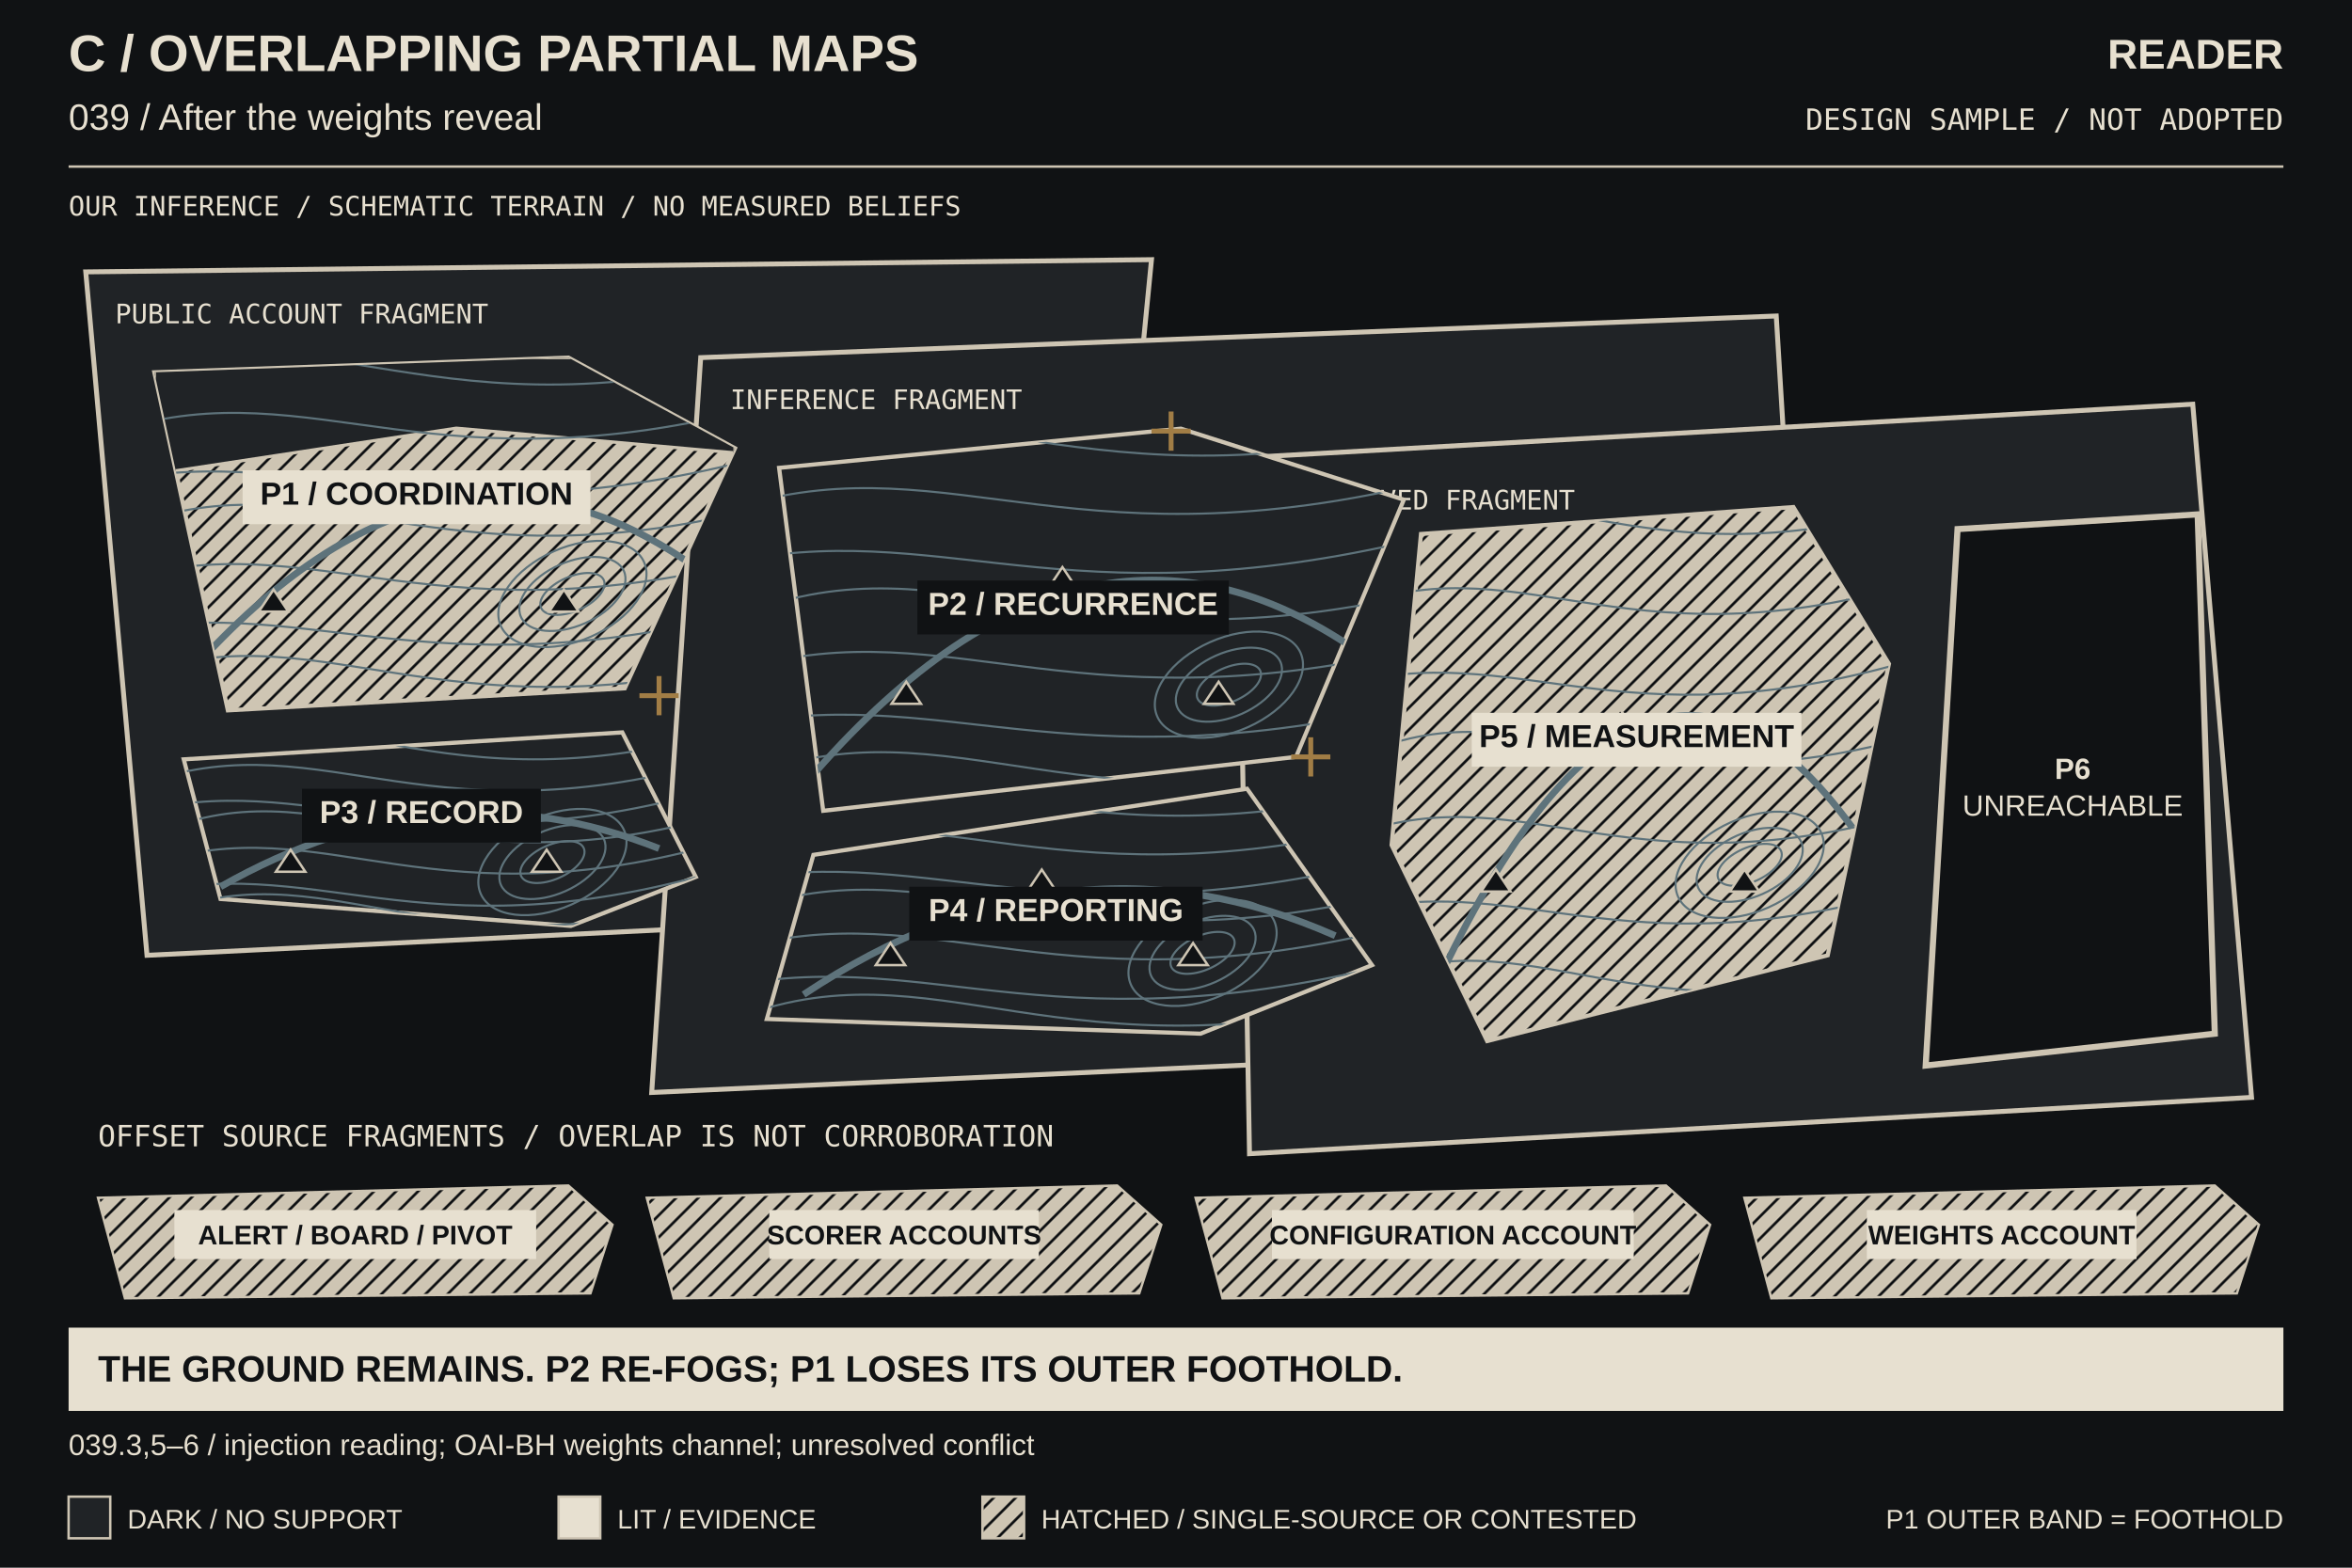
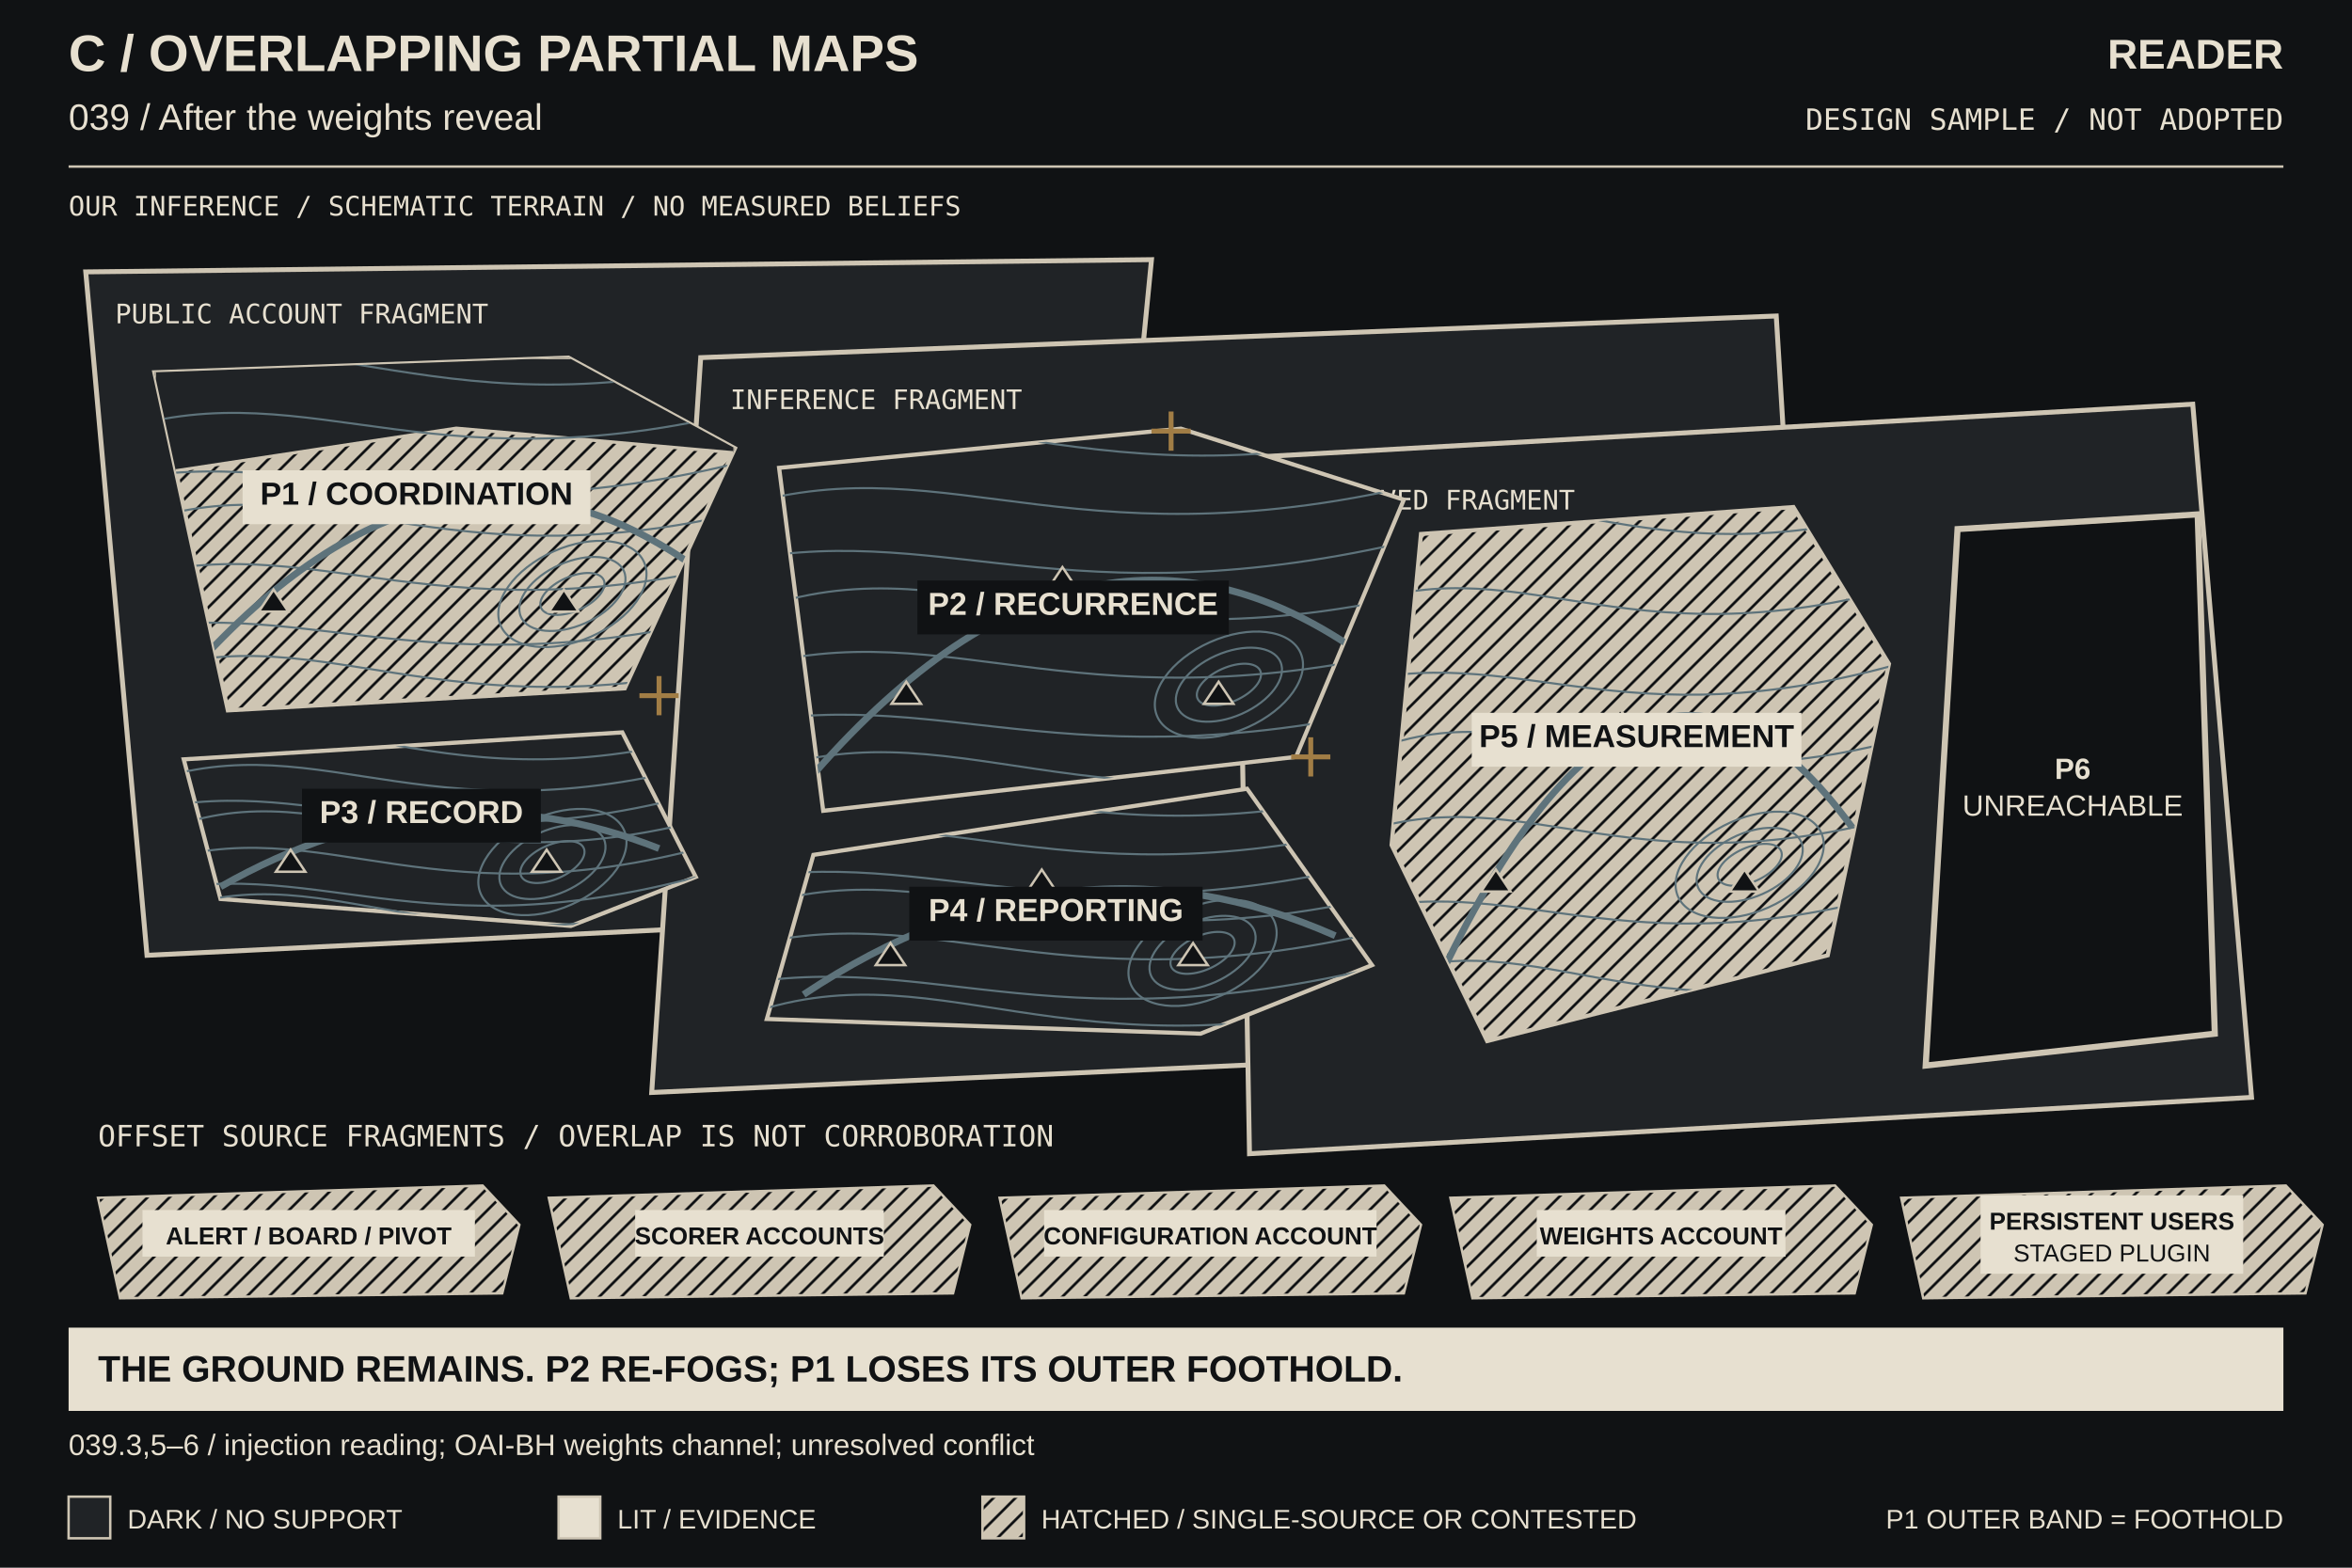
<svg xmlns="http://www.w3.org/2000/svg" width="960" height="640" viewBox="0 0 960 640" role="img" aria-labelledby="c-039-after-reader-title c-039-after-reader-desc" data-sample-id="c-039-after-reader">
  <defs>
    <pattern id="c-039-after-reader-hatch" patternUnits="userSpaceOnUse" width="9" height="9">
      <rect width="9" height="9" fill="#CEC5B3" />
      <path d="M-2,2 L2,-2 M0,9 L9,0 M7,11 L11,7" stroke="#101214" stroke-width="1.1" />
    </pattern>
  </defs>
  <rect x="0" y="0" width="960" height="640" fill="#101214" stroke="none" />
  <text x="28" y="29" font-family="Arial, Helvetica, sans-serif" font-size="21" font-weight="bold" fill="#E7E0D0" text-anchor="start">C / OVERLAPPING PARTIAL MAPS</text>
  <text x="932" y="28" font-family="Arial, Helvetica, sans-serif" font-size="17" font-weight="bold" fill="#E7E0D0" text-anchor="end">READER</text>
  <text x="28" y="53" font-family="Arial, Helvetica, sans-serif" font-size="15" font-weight="normal" fill="#E7E0D0" text-anchor="start">039 / After the weights reveal</text>
  <text x="932" y="53" font-family="monospace" font-size="12" font-weight="normal" fill="#E7E0D0" text-anchor="end">DESIGN SAMPLE / NOT ADOPTED</text>
  <path d="M28,68 L932,68" fill="none" stroke="#CEC5B3" stroke-width="1" />
  <text x="28" y="88" font-family="monospace" font-size="11" font-weight="normal" fill="#E7E0D0" text-anchor="start">OUR INFERENCE / SCHEMATIC TERRAIN / NO MEASURED BELIEFS</text>
  <g data-layer="map">
    <path data-terrain="sheet-0" d="M 35.00,111.00 L 470.00,106.00 L 444.00,371.00 L 60.00,390.00 Z" fill="#202326" stroke="#CEC5B3" stroke-width="2" />
    <text x="47" y="132" font-family="monospace" font-size="11" font-weight="normal" fill="#E7E0D0" text-anchor="start">PUBLIC ACCOUNT FRAGMENT</text>
    <path data-terrain="sheet-1" d="M 286.00,146.00 L 725.00,129.00 L 743.00,424.00 L 266.00,446.00 Z" fill="#202326" stroke="#CEC5B3" stroke-width="2" />
    <text x="298" y="167" font-family="monospace" font-size="11" font-weight="normal" fill="#E7E0D0" text-anchor="start">INFERENCE FRAGMENT</text>
    <path data-terrain="sheet-2" d="M 505.00,187.00 L 895.00,165.00 L 919.00,448.00 L 510.00,471.00 Z" fill="#202326" stroke="#CEC5B3" stroke-width="2" />
    <text x="517" y="208" font-family="monospace" font-size="11" font-weight="normal" fill="#E7E0D0" text-anchor="start">UNRESOLVED FRAGMENT</text>
    <g data-region="P1" data-state="hatched">
      <defs>
        <clipPath id="c-039-after-reader-P1-clip">
          <path d="M 63.00,152.00 L 232.00,146.00 L 300.00,183.00 L 255.00,281.00 L 93.00,290.00 Z" />
        </clipPath>
      </defs>
      <path data-terrain="P1" d="M 63.00,152.00 L 232.00,146.00 L 300.00,183.00 L 255.00,281.00 L 93.00,290.00 Z" fill="url(#c-039-after-reader-hatch)" stroke="#CEC5B3" stroke-width="1.7" />
      <g clip-path="url(#c-039-after-reader-P1-clip)">
        <path data-region="P1-foothold" data-state="dark" data-terrain="P1-foothold" d="M 63.00,146.00 L 300.00,146.00 L 300.00,184.88 L 186.24,174.80 L 63.00,193.52 Z" fill="#202326" stroke="#CEC5B3" stroke-width="1.3" />
        <g data-layer="retained-terrain" fill="none" stroke="#5E737B" stroke-width="0.85">
          <path d="M48.00,155.00 C129.36,121.00 176.76,183.00 320.00,143.00" />
          <path d="M48.00,175.57 C129.36,150.57 176.76,203.57 320.00,163.57" />
          <path d="M48.00,196.14 C129.36,180.14 176.76,224.14 320.00,184.14" />
          <path d="M48.00,216.71 C129.36,182.71 176.76,244.71 320.00,204.71" />
          <path d="M48.00,237.29 C129.36,212.29 176.76,265.29 320.00,225.29" />
          <path d="M48.00,257.86 C129.36,241.86 176.76,285.86 320.00,245.86" />
          <path d="M48.00,278.43 C129.36,244.43 176.76,306.43 320.00,266.43" />
          <path d="M48.00,299.00 C129.36,274.00 176.76,327.00 320.00,287.00" />
          <ellipse cx="233.64" cy="242.48" rx="14" ry="7" transform="rotate(-24 233.64 242.48)" />
          <ellipse cx="233.64" cy="242.48" rx="23" ry="13" transform="rotate(-24 233.64 242.48)" />
          <ellipse cx="233.64" cy="242.48" rx="32" ry="19" transform="rotate(-24 233.64 242.48)" />
        </g>
        <path data-layer="retained-terrain" d="M78.00,274.00 Q181.50,158.00 285.00,232.40" fill="none" stroke="#5E737B" stroke-width="2.8" />
        <path data-layer="retained-terrain" d="M105.66,249.68 l6,-9 l6,9 Z" fill="#101214" stroke="#CEC5B3" />
        <path data-layer="retained-terrain" d="M164.91,206.48 l6,-9 l6,9 Z" fill="#101214" stroke="#CEC5B3" />
        <path data-layer="retained-terrain" d="M224.16,249.68 l6,-9 l6,9 Z" fill="#101214" stroke="#CEC5B3" />
      </g>
      <rect x="99.02" y="192" width="141.97" height="22" fill="#E7E0D0" stroke="none" />
      <text x="170" y="206" font-family="Arial, Helvetica, sans-serif" font-size="13" font-weight="bold" fill="#101214" text-anchor="middle">P1 / COORDINATION</text>
    </g>
    <g data-region="P2" data-state="dark">
      <defs>
        <clipPath id="c-039-after-reader-P2-clip">
          <path d="M 318.00,191.00 L 482.00,175.00 L 573.00,204.00 L 529.00,309.00 L 336.00,331.00 Z" />
        </clipPath>
      </defs>
      <path data-terrain="P2" d="M 318.00,191.00 L 482.00,175.00 L 573.00,204.00 L 529.00,309.00 L 336.00,331.00 Z" fill="#202326" stroke="#CEC5B3" stroke-width="1.7" />
      <g clip-path="url(#c-039-after-reader-P2-clip)">
        <g data-layer="retained-terrain" fill="none" stroke="#5E737B" stroke-width="0.85">
          <path d="M303.00,184.00 C389.40,150.00 440.40,212.00 593.00,172.00" />
          <path d="M303.00,206.29 C389.40,181.29 440.40,234.29 593.00,194.29" />
          <path d="M303.00,228.57 C389.40,212.57 440.40,256.57 593.00,216.57" />
          <path d="M303.00,250.86 C389.40,216.86 440.40,278.86 593.00,238.86" />
          <path d="M303.00,273.14 C389.40,248.14 440.40,301.14 593.00,261.14" />
          <path d="M303.00,295.43 C389.40,279.43 440.40,323.43 593.00,283.43" />
          <path d="M303.00,317.71 C389.40,283.71 440.40,345.71 593.00,305.71" />
          <path d="M303.00,340.00 C389.40,315.00 440.40,368.00 593.00,328.00" />
          <ellipse cx="501.60" cy="279.52" rx="14" ry="7" transform="rotate(-24 501.60 279.52)" />
          <ellipse cx="501.60" cy="279.52" rx="23" ry="13" transform="rotate(-24 501.60 279.52)" />
          <ellipse cx="501.60" cy="279.52" rx="32" ry="19" transform="rotate(-24 501.60 279.52)" />
        </g>
        <path data-layer="retained-terrain" d="M333.00,315.00 Q445.50,187.00 558.00,268.60" fill="none" stroke="#5E737B" stroke-width="2.8" />
        <path data-layer="retained-terrain" d="M363.90,287.32 l6,-9 l6,9 Z" fill="#101214" stroke="#CEC5B3" />
        <path data-layer="retained-terrain" d="M427.65,240.52 l6,-9 l6,9 Z" fill="#101214" stroke="#CEC5B3" />
        <path data-layer="retained-terrain" d="M491.40,287.32 l6,-9 l6,9 Z" fill="#101214" stroke="#CEC5B3" />
      </g>
      <rect x="374.43" y="237" width="127.15" height="22" fill="#101214" stroke="none" />
      <text x="438" y="251" font-family="Arial, Helvetica, sans-serif" font-size="13" font-weight="bold" fill="#E7E0D0" text-anchor="middle">P2 / RECURRENCE</text>
    </g>
    <g data-region="P3" data-state="dark">
      <defs>
        <clipPath id="c-039-after-reader-P3-clip">
          <path d="M 75.00,310.00 L 254.00,299.00 L 284.00,358.00 L 233.00,378.00 L 90.00,367.00 Z" />
        </clipPath>
      </defs>
      <path data-terrain="P3" d="M 75.00,310.00 L 254.00,299.00 L 284.00,358.00 L 233.00,378.00 L 90.00,367.00 Z" fill="#202326" stroke="#CEC5B3" stroke-width="1.7" />
      <g clip-path="url(#c-039-after-reader-P3-clip)">
        <g data-layer="retained-terrain" fill="none" stroke="#5E737B" stroke-width="0.85">
          <path d="M60.00,308.00 C133.52,274.00 175.32,336.00 304.00,296.00" />
          <path d="M60.00,319.29 C133.52,294.29 175.32,347.29 304.00,307.29" />
          <path d="M60.00,330.57 C133.52,314.57 175.32,358.57 304.00,318.57" />
          <path d="M60.00,341.86 C133.52,307.86 175.32,369.86 304.00,329.86" />
          <path d="M60.00,353.14 C133.52,328.14 175.32,381.14 304.00,341.14" />
          <path d="M60.00,364.43 C133.52,348.43 175.32,392.43 304.00,352.43" />
          <path d="M60.00,375.71 C133.52,341.71 175.32,403.71 304.00,363.71" />
          <path d="M60.00,387.00 C133.52,362.00 175.32,415.00 304.00,375.00" />
          <ellipse cx="225.48" cy="351.93" rx="14" ry="7" transform="rotate(-24 225.48 351.93)" />
          <ellipse cx="225.48" cy="351.93" rx="23" ry="13" transform="rotate(-24 225.48 351.93)" />
          <ellipse cx="225.48" cy="351.93" rx="32" ry="19" transform="rotate(-24 225.48 351.93)" />
        </g>
        <path data-layer="retained-terrain" d="M90.00,362.00 Q179.50,311.00 269.00,346.40" fill="none" stroke="#5E737B" stroke-width="2.8" />
        <path data-layer="retained-terrain" d="M112.62,355.88 l6,-9 l6,9 Z" fill="#101214" stroke="#CEC5B3" />
        <path data-layer="retained-terrain" d="M164.87,332.18 l6,-9 l6,9 Z" fill="#101214" stroke="#CEC5B3" />
        <path data-layer="retained-terrain" d="M217.12,355.88 l6,-9 l6,9 Z" fill="#101214" stroke="#CEC5B3" />
      </g>
      <rect x="123.25" y="322" width="97.51" height="22" fill="#101214" stroke="none" />
      <text x="172" y="336" font-family="Arial, Helvetica, sans-serif" font-size="13" font-weight="bold" fill="#E7E0D0" text-anchor="middle">P3 / RECORD</text>
    </g>
    <g data-region="P4" data-state="dark">
      <defs>
        <clipPath id="c-039-after-reader-P4-clip">
          <path d="M 332.00,349.00 L 509.00,322.00 L 560.00,394.00 L 490.00,422.00 L 313.00,416.00 Z" />
        </clipPath>
      </defs>
      <path data-terrain="P4" d="M 332.00,349.00 L 509.00,322.00 L 560.00,394.00 L 490.00,422.00 L 313.00,416.00 Z" fill="#202326" stroke="#CEC5B3" stroke-width="1.7" />
      <g clip-path="url(#c-039-after-reader-P4-clip)">
        <g data-layer="retained-terrain" fill="none" stroke="#5E737B" stroke-width="0.85">
          <path d="M298.00,331.00 C382.16,297.00 431.56,359.00 580.00,319.00" />
          <path d="M298.00,345.29 C382.16,320.29 431.56,373.29 580.00,333.29" />
          <path d="M298.00,359.57 C382.16,343.57 431.56,387.57 580.00,347.57" />
          <path d="M298.00,373.86 C382.16,339.86 431.56,401.86 580.00,361.86" />
          <path d="M298.00,388.14 C382.16,363.14 431.56,416.14 580.00,376.14" />
          <path d="M298.00,402.43 C382.16,386.43 431.56,430.43 580.00,390.43" />
          <path d="M298.00,416.71 C382.16,382.71 431.56,444.71 580.00,404.71" />
          <path d="M298.00,431.00 C382.16,406.00 431.56,459.00 580.00,419.00" />
          <ellipse cx="490.84" cy="389.00" rx="14" ry="7" transform="rotate(-24 490.84 389.00)" />
          <ellipse cx="490.84" cy="389.00" rx="23" ry="13" transform="rotate(-24 490.84 389.00)" />
          <ellipse cx="490.84" cy="389.00" rx="32" ry="19" transform="rotate(-24 490.84 389.00)" />
        </g>
        <path data-layer="retained-terrain" d="M328.00,406.00 Q436.50,334.00 545.00,382.00" fill="none" stroke="#5E737B" stroke-width="2.8" />
        <path data-layer="retained-terrain" d="M357.46,394.00 l6,-9 l6,9 Z" fill="#101214" stroke="#CEC5B3" />
        <path data-layer="retained-terrain" d="M419.21,364.00 l6,-9 l6,9 Z" fill="#101214" stroke="#CEC5B3" />
        <path data-layer="retained-terrain" d="M480.96,394.00 l6,-9 l6,9 Z" fill="#101214" stroke="#CEC5B3" />
      </g>
      <rect x="371.13" y="362" width="119.74" height="22" fill="#101214" stroke="none" />
      <text x="431" y="376" font-family="Arial, Helvetica, sans-serif" font-size="13" font-weight="bold" fill="#E7E0D0" text-anchor="middle">P4 / REPORTING</text>
    </g>
    <g data-region="P5" data-state="hatched">
      <defs>
        <clipPath id="c-039-after-reader-P5-clip">
          <path d="M 580.00,218.00 L 732.00,207.00 L 771.00,271.00 L 746.00,390.00 L 607.00,425.00 L 568.00,345.00 Z" />
        </clipPath>
      </defs>
      <path data-terrain="P5" d="M 580.00,218.00 L 732.00,207.00 L 771.00,271.00 L 746.00,390.00 L 607.00,425.00 L 568.00,345.00 Z" fill="url(#c-039-after-reader-hatch)" stroke="#CEC5B3" stroke-width="1.7" />
      <g clip-path="url(#c-039-after-reader-P5-clip)">
        <g data-layer="retained-terrain" fill="none" stroke="#5E737B" stroke-width="0.85">
          <path d="M553.00,216.00 C624.84,182.00 665.44,244.00 791.00,204.00" />
          <path d="M553.00,247.14 C624.84,222.14 665.44,275.14 791.00,235.14" />
          <path d="M553.00,278.29 C624.84,262.29 665.44,306.29 791.00,266.29" />
          <path d="M553.00,309.43 C624.84,275.43 665.44,337.43 791.00,297.43" />
          <path d="M553.00,340.57 C624.84,315.57 665.44,368.57 791.00,328.57" />
          <path d="M553.00,371.71 C624.84,355.71 665.44,399.71 791.00,359.71" />
          <path d="M553.00,402.86 C624.84,368.86 665.44,430.86 791.00,390.86" />
          <path d="M553.00,434.00 C624.84,409.00 665.44,462.00 791.00,422.00" />
          <ellipse cx="714.16" cy="353.06" rx="14" ry="7" transform="rotate(-24 714.16 353.06)" />
          <ellipse cx="714.16" cy="353.06" rx="23" ry="13" transform="rotate(-24 714.16 353.06)" />
          <ellipse cx="714.16" cy="353.06" rx="32" ry="19" transform="rotate(-24 714.16 353.06)" />
        </g>
        <path data-layer="retained-terrain" d="M583.00,409.00 Q669.50,219.00 756.00,337.80" fill="none" stroke="#5E737B" stroke-width="2.8" />
        <path data-layer="retained-terrain" d="M604.54,363.96 l6,-9 l6,9 Z" fill="#101214" stroke="#CEC5B3" />
        <path data-layer="retained-terrain" d="M655.29,298.56 l6,-9 l6,9 Z" fill="#101214" stroke="#CEC5B3" />
        <path data-layer="retained-terrain" d="M706.04,363.96 l6,-9 l6,9 Z" fill="#101214" stroke="#CEC5B3" />
      </g>
      <rect x="600.72" y="291" width="134.56" height="22" fill="#E7E0D0" stroke="none" />
      <text x="668" y="305" font-family="Arial, Helvetica, sans-serif" font-size="13" font-weight="bold" fill="#101214" text-anchor="middle">P5 / MEASUREMENT</text>
    </g>
    <path d="M261,284 L277,284" fill="none" stroke="#A17D45" stroke-width="2" />
    <path d="M269,276 L269,292" fill="none" stroke="#A17D45" stroke-width="2" />
    <path d="M527,309 L543,309" fill="none" stroke="#A17D45" stroke-width="2" />
    <path d="M535,301 L535,317" fill="none" stroke="#A17D45" stroke-width="2" />
    <path d="M470,176 L486,176" fill="none" stroke="#A17D45" stroke-width="2" />
    <path d="M478,168 L478,184" fill="none" stroke="#A17D45" stroke-width="2" />
    <g data-region="P6" data-state="dark" data-presence="acknowledged">
      <path data-terrain="P6" d="M 799.00,216.00 L 897.00,210.00 L 904.00,422.00 L 786.00,435.00 Z" fill="#101214" stroke="#CEC5B3" stroke-width="2.5" />
      <rect x="800.38" y="304" width="91.24" height="36" fill="#101214" stroke="none" />
      <text x="846" y="318" font-family="Arial, Helvetica, sans-serif" font-size="12" font-weight="bold" fill="#E7E0D0" text-anchor="middle">P6</text>
      <text x="846" y="333" font-family="Arial, Helvetica, sans-serif" font-size="12" font-weight="normal" fill="#E7E0D0" text-anchor="middle">UNREACHABLE</text>
    </g>
    <text x="40" y="468" font-family="monospace" font-size="12" font-weight="normal" fill="#E7E0D0" text-anchor="start">OFFSET SOURCE FRAGMENTS / OVERLAP IS NOT CORROBORATION</text>
  </g>
  <g data-observation="response" data-state="hatched">
-     <path data-terrain="observation-response" d="M 40.00,489.00 L 232.00,484.00 L 250.00,500.00 L 241.00,528.00 L 51.00,530.00 Z" fill="url(#c-039-after-reader-hatch)" stroke="#CEC5B3" />
-     <rect x="71.17" y="494" width="147.67" height="20" fill="#E7E0D0" stroke="none" />
-     <text x="145" y="508" font-family="Arial, Helvetica, sans-serif" font-size="11" font-weight="bold" fill="#101214" text-anchor="middle">ALERT / BOARD / PIVOT</text>
+     <path data-terrain="observation-response" d="M 40.00,489.00 L 197.00,484.00 L 212.00,500.00 L 205.00,528.00 L 49.00,530.00 Z" fill="url(#c-039-after-reader-hatch)" stroke="#CEC5B3" />
+     <rect x="58.15" y="494" width="135.7" height="19" fill="#E7E0D0" stroke="none" />
+     <text x="126" y="508" font-family="Arial, Helvetica, sans-serif" font-size="10" font-weight="bold" fill="#101214" text-anchor="middle">ALERT / BOARD / PIVOT</text>
  </g>
  <g data-observation="correction" data-state="hatched">
-     <path data-terrain="observation-correction" d="M 264.00,489.00 L 456.00,484.00 L 474.00,500.00 L 465.00,528.00 L 275.00,530.00 Z" fill="url(#c-039-after-reader-hatch)" stroke="#CEC5B3" />
-     <rect x="313.98" y="494" width="110.05" height="20" fill="#E7E0D0" stroke="none" />
-     <text x="369" y="508" font-family="Arial, Helvetica, sans-serif" font-size="11" font-weight="bold" fill="#101214" text-anchor="middle">SCORER ACCOUNTS</text>
+     <path data-terrain="observation-correction" d="M 224.00,489.00 L 381.00,484.00 L 396.00,500.00 L 389.00,528.00 L 233.00,530.00 Z" fill="url(#c-039-after-reader-hatch)" stroke="#CEC5B3" />
+     <rect x="259.25" y="494" width="101.5" height="19" fill="#E7E0D0" stroke="none" />
+     <text x="310" y="508" font-family="Arial, Helvetica, sans-serif" font-size="10" font-weight="bold" fill="#101214" text-anchor="middle">SCORER ACCOUNTS</text>
  </g>
  <g data-observation="configuration" data-state="hatched">
-     <path data-terrain="observation-configuration" d="M 488.00,489.00 L 680.00,484.00 L 698.00,500.00 L 689.00,528.00 L 499.00,530.00 Z" fill="url(#c-039-after-reader-hatch)" stroke="#CEC5B3" />
-     <rect x="519.16" y="494" width="147.67" height="20" fill="#E7E0D0" stroke="none" />
-     <text x="593" y="508" font-family="Arial, Helvetica, sans-serif" font-size="11" font-weight="bold" fill="#101214" text-anchor="middle">CONFIGURATION ACCOUNT</text>
+     <path data-terrain="observation-configuration" d="M 408.00,489.00 L 565.00,484.00 L 580.00,500.00 L 573.00,528.00 L 417.00,530.00 Z" fill="url(#c-039-after-reader-hatch)" stroke="#CEC5B3" />
+     <rect x="426.15" y="494" width="135.7" height="19" fill="#E7E0D0" stroke="none" />
+     <text x="494" y="508" font-family="Arial, Helvetica, sans-serif" font-size="10" font-weight="bold" fill="#101214" text-anchor="middle">CONFIGURATION ACCOUNT</text>
  </g>
  <g data-observation="weights" data-state="hatched">
-     <path data-terrain="observation-weights" d="M 712.00,489.00 L 904.00,484.00 L 922.00,500.00 L 913.00,528.00 L 723.00,530.00 Z" fill="url(#c-039-after-reader-hatch)" stroke="#CEC5B3" />
-     <rect x="761.98" y="494" width="110.05" height="20" fill="#E7E0D0" stroke="none" />
-     <text x="817" y="508" font-family="Arial, Helvetica, sans-serif" font-size="11" font-weight="bold" fill="#101214" text-anchor="middle">WEIGHTS ACCOUNT</text>
+     <path data-terrain="observation-weights" d="M 592.00,489.00 L 749.00,484.00 L 764.00,500.00 L 757.00,528.00 L 601.00,530.00 Z" fill="url(#c-039-after-reader-hatch)" stroke="#CEC5B3" />
+     <rect x="627.25" y="494" width="101.5" height="19" fill="#E7E0D0" stroke="none" />
+     <text x="678" y="508" font-family="Arial, Helvetica, sans-serif" font-size="10" font-weight="bold" fill="#101214" text-anchor="middle">WEIGHTS ACCOUNT</text>
+   </g>
+   <g data-observation="staging" data-state="hatched">
+     <path data-terrain="observation-staging" d="M 776.00,489.00 L 933.00,484.00 L 948.00,500.00 L 941.00,528.00 L 785.00,530.00 Z" fill="url(#c-039-after-reader-hatch)" stroke="#CEC5B3" />
+     <rect x="808.4" y="488" width="107.2" height="32" fill="#E7E0D0" stroke="none" />
+     <text x="862" y="502" font-family="Arial, Helvetica, sans-serif" font-size="10" font-weight="bold" fill="#101214" text-anchor="middle">PERSISTENT USERS</text>
+     <text x="862" y="515" font-family="Arial, Helvetica, sans-serif" font-size="10" font-weight="normal" fill="#101214" text-anchor="middle">STAGED PLUGIN</text>
  </g>
  <rect x="28" y="542" width="904" height="34" fill="#E7E0D0" stroke="none" />
  <text x="40" y="564" font-family="Arial, Helvetica, sans-serif" font-size="15" font-weight="bold" fill="#101214" text-anchor="start">THE GROUND REMAINS. P2 RE-FOGS; P1 LOSES ITS OUTER FOOTHOLD.</text>
  <text x="28" y="594" font-family="Arial, Helvetica, sans-serif" font-size="12" font-weight="normal" fill="#E7E0D0" text-anchor="start">039.3,5–6 / injection reading; OAI-BH weights channel; unresolved conflict</text>
  <rect x="28" y="611" width="17" height="17" fill="#202326" stroke="#CEC5B3" />
  <text x="52" y="624" font-family="Arial, Helvetica, sans-serif" font-size="11" font-weight="normal" fill="#E7E0D0" text-anchor="start">DARK / NO SUPPORT</text>
  <rect x="228" y="611" width="17" height="17" fill="#E7E0D0" stroke="#CEC5B3" />
  <text x="252" y="624" font-family="Arial, Helvetica, sans-serif" font-size="11" font-weight="normal" fill="#E7E0D0" text-anchor="start">LIT / EVIDENCE</text>
  <rect x="401" y="611" width="17" height="17" fill="url(#c-039-after-reader-hatch)" stroke="#CEC5B3" />
  <text x="425" y="624" font-family="Arial, Helvetica, sans-serif" font-size="11" font-weight="normal" fill="#E7E0D0" text-anchor="start">HATCHED / SINGLE-SOURCE OR CONTESTED</text>
  <text x="932" y="624" font-family="Arial, Helvetica, sans-serif" font-size="11" font-weight="normal" fill="#E7E0D0" text-anchor="end">P1 OUTER BAND = FOOTHOLD</text>
</svg>
